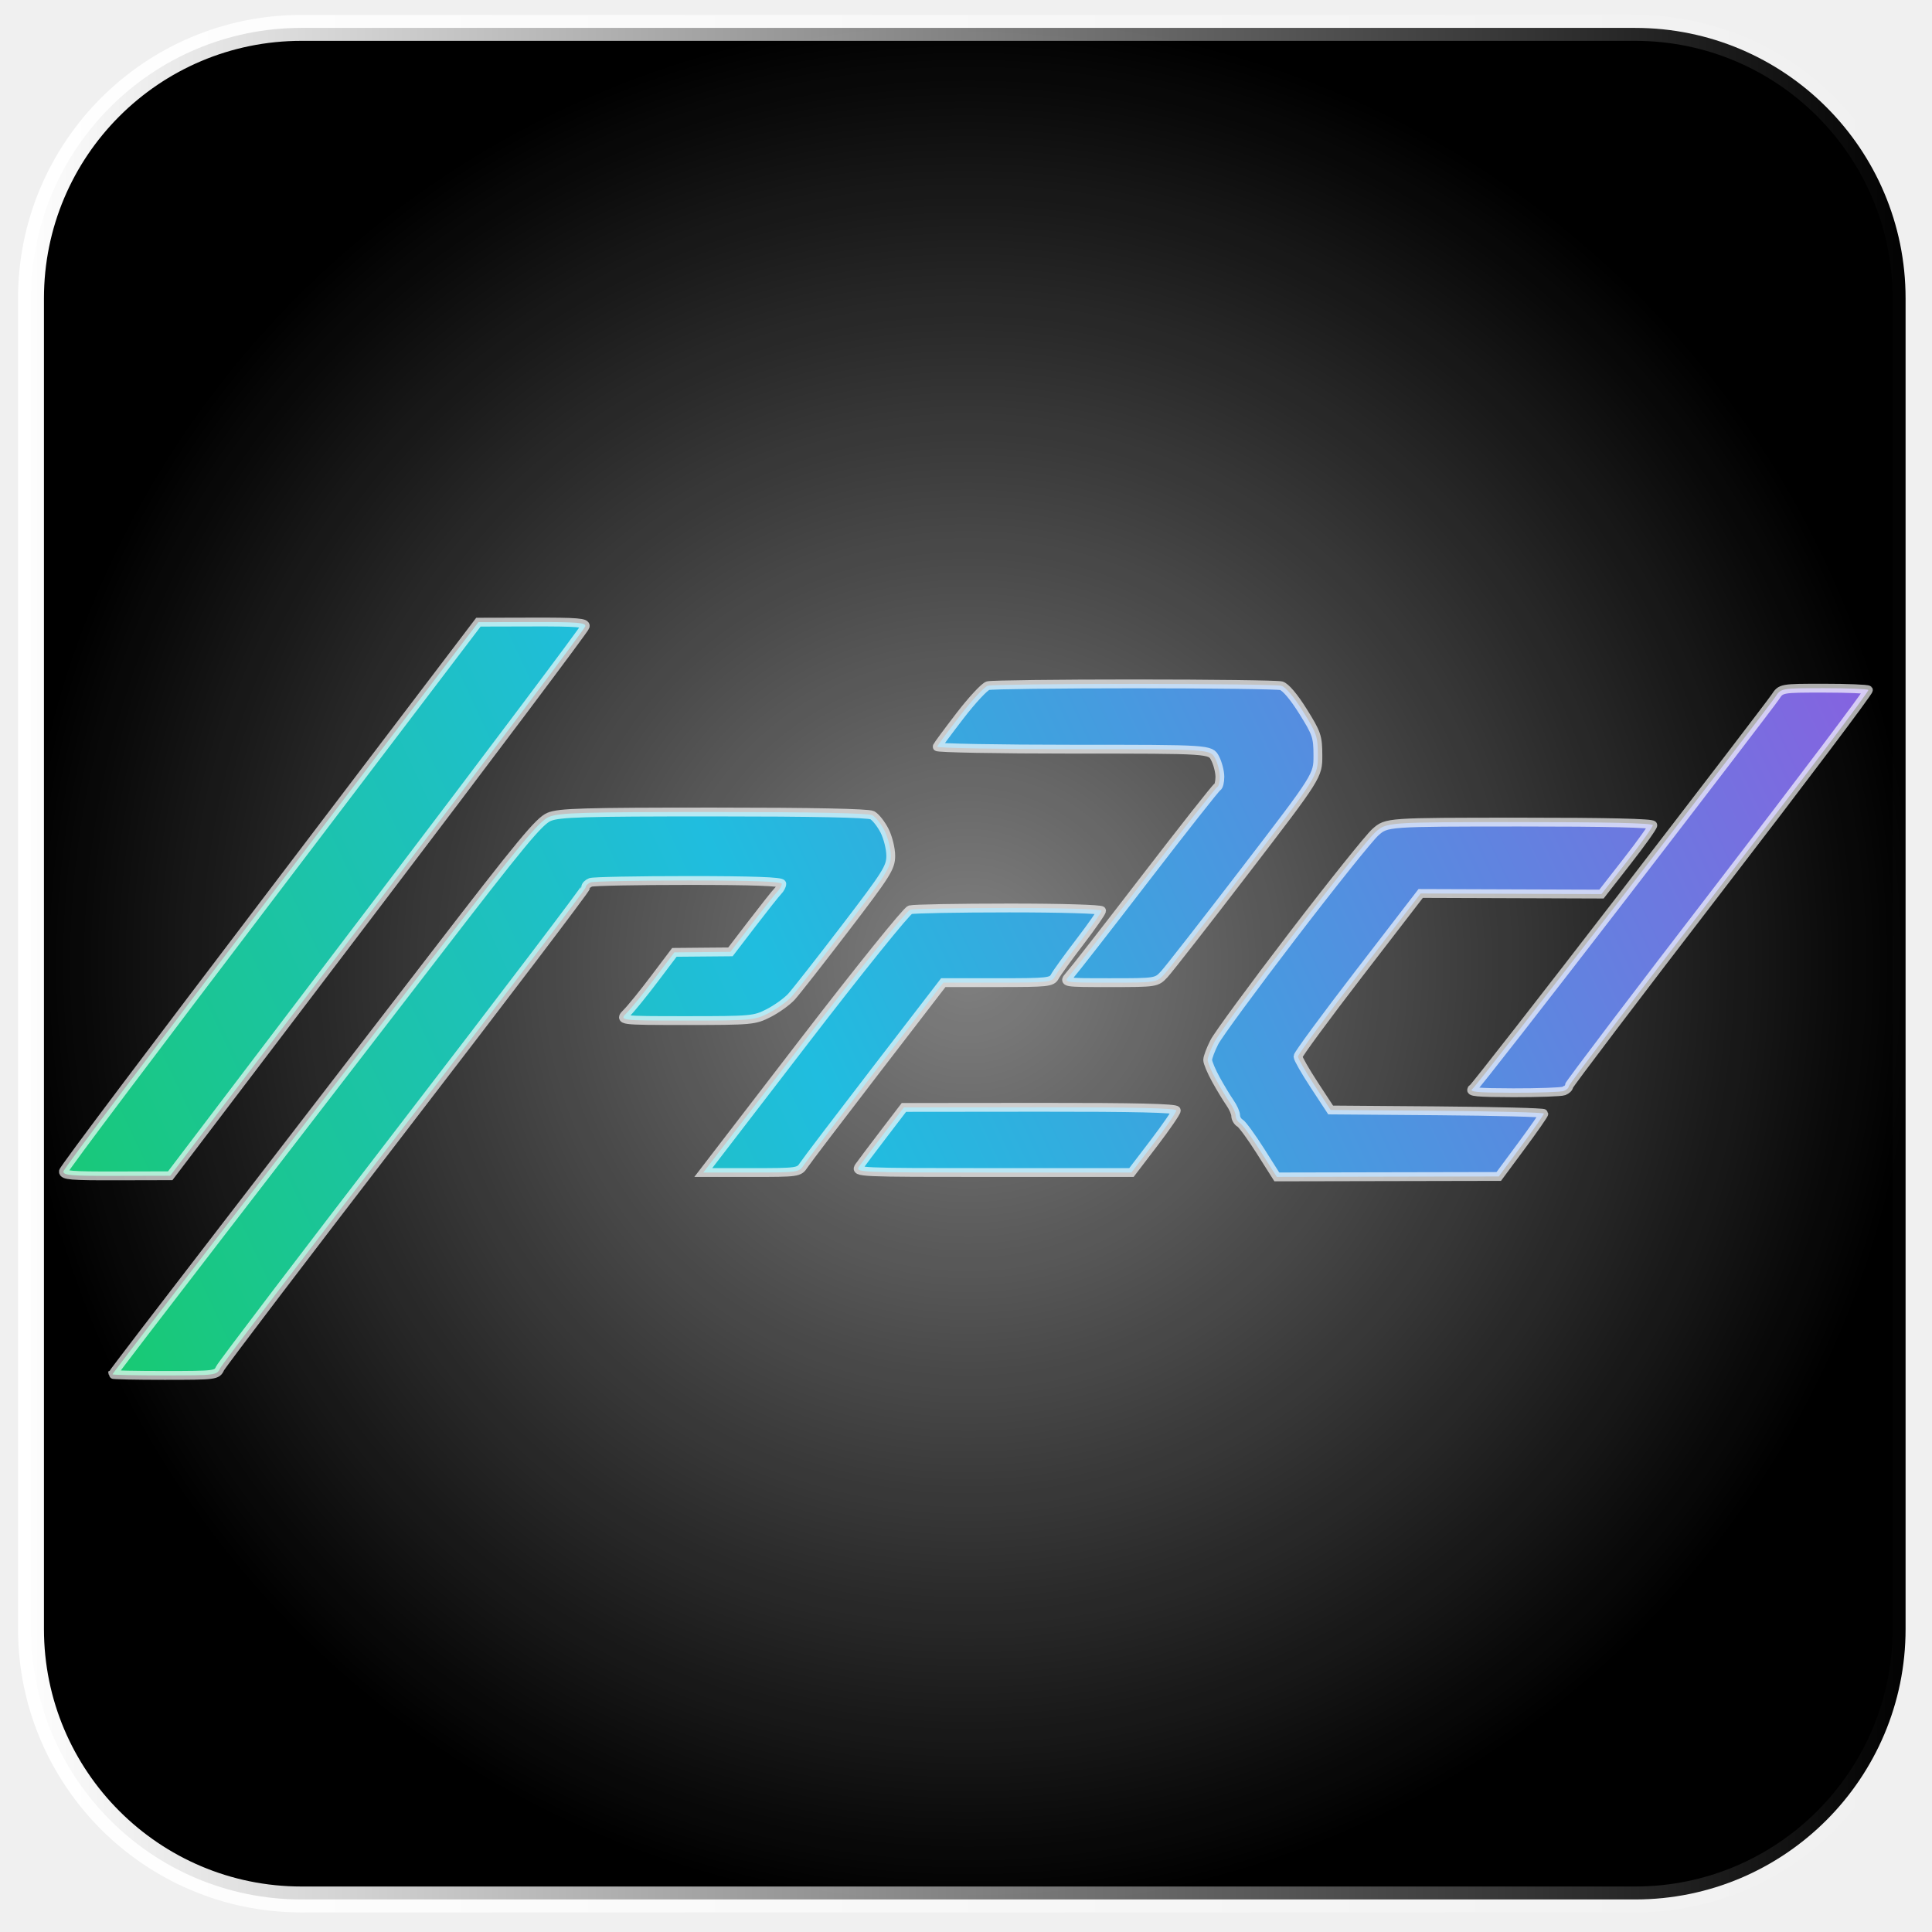
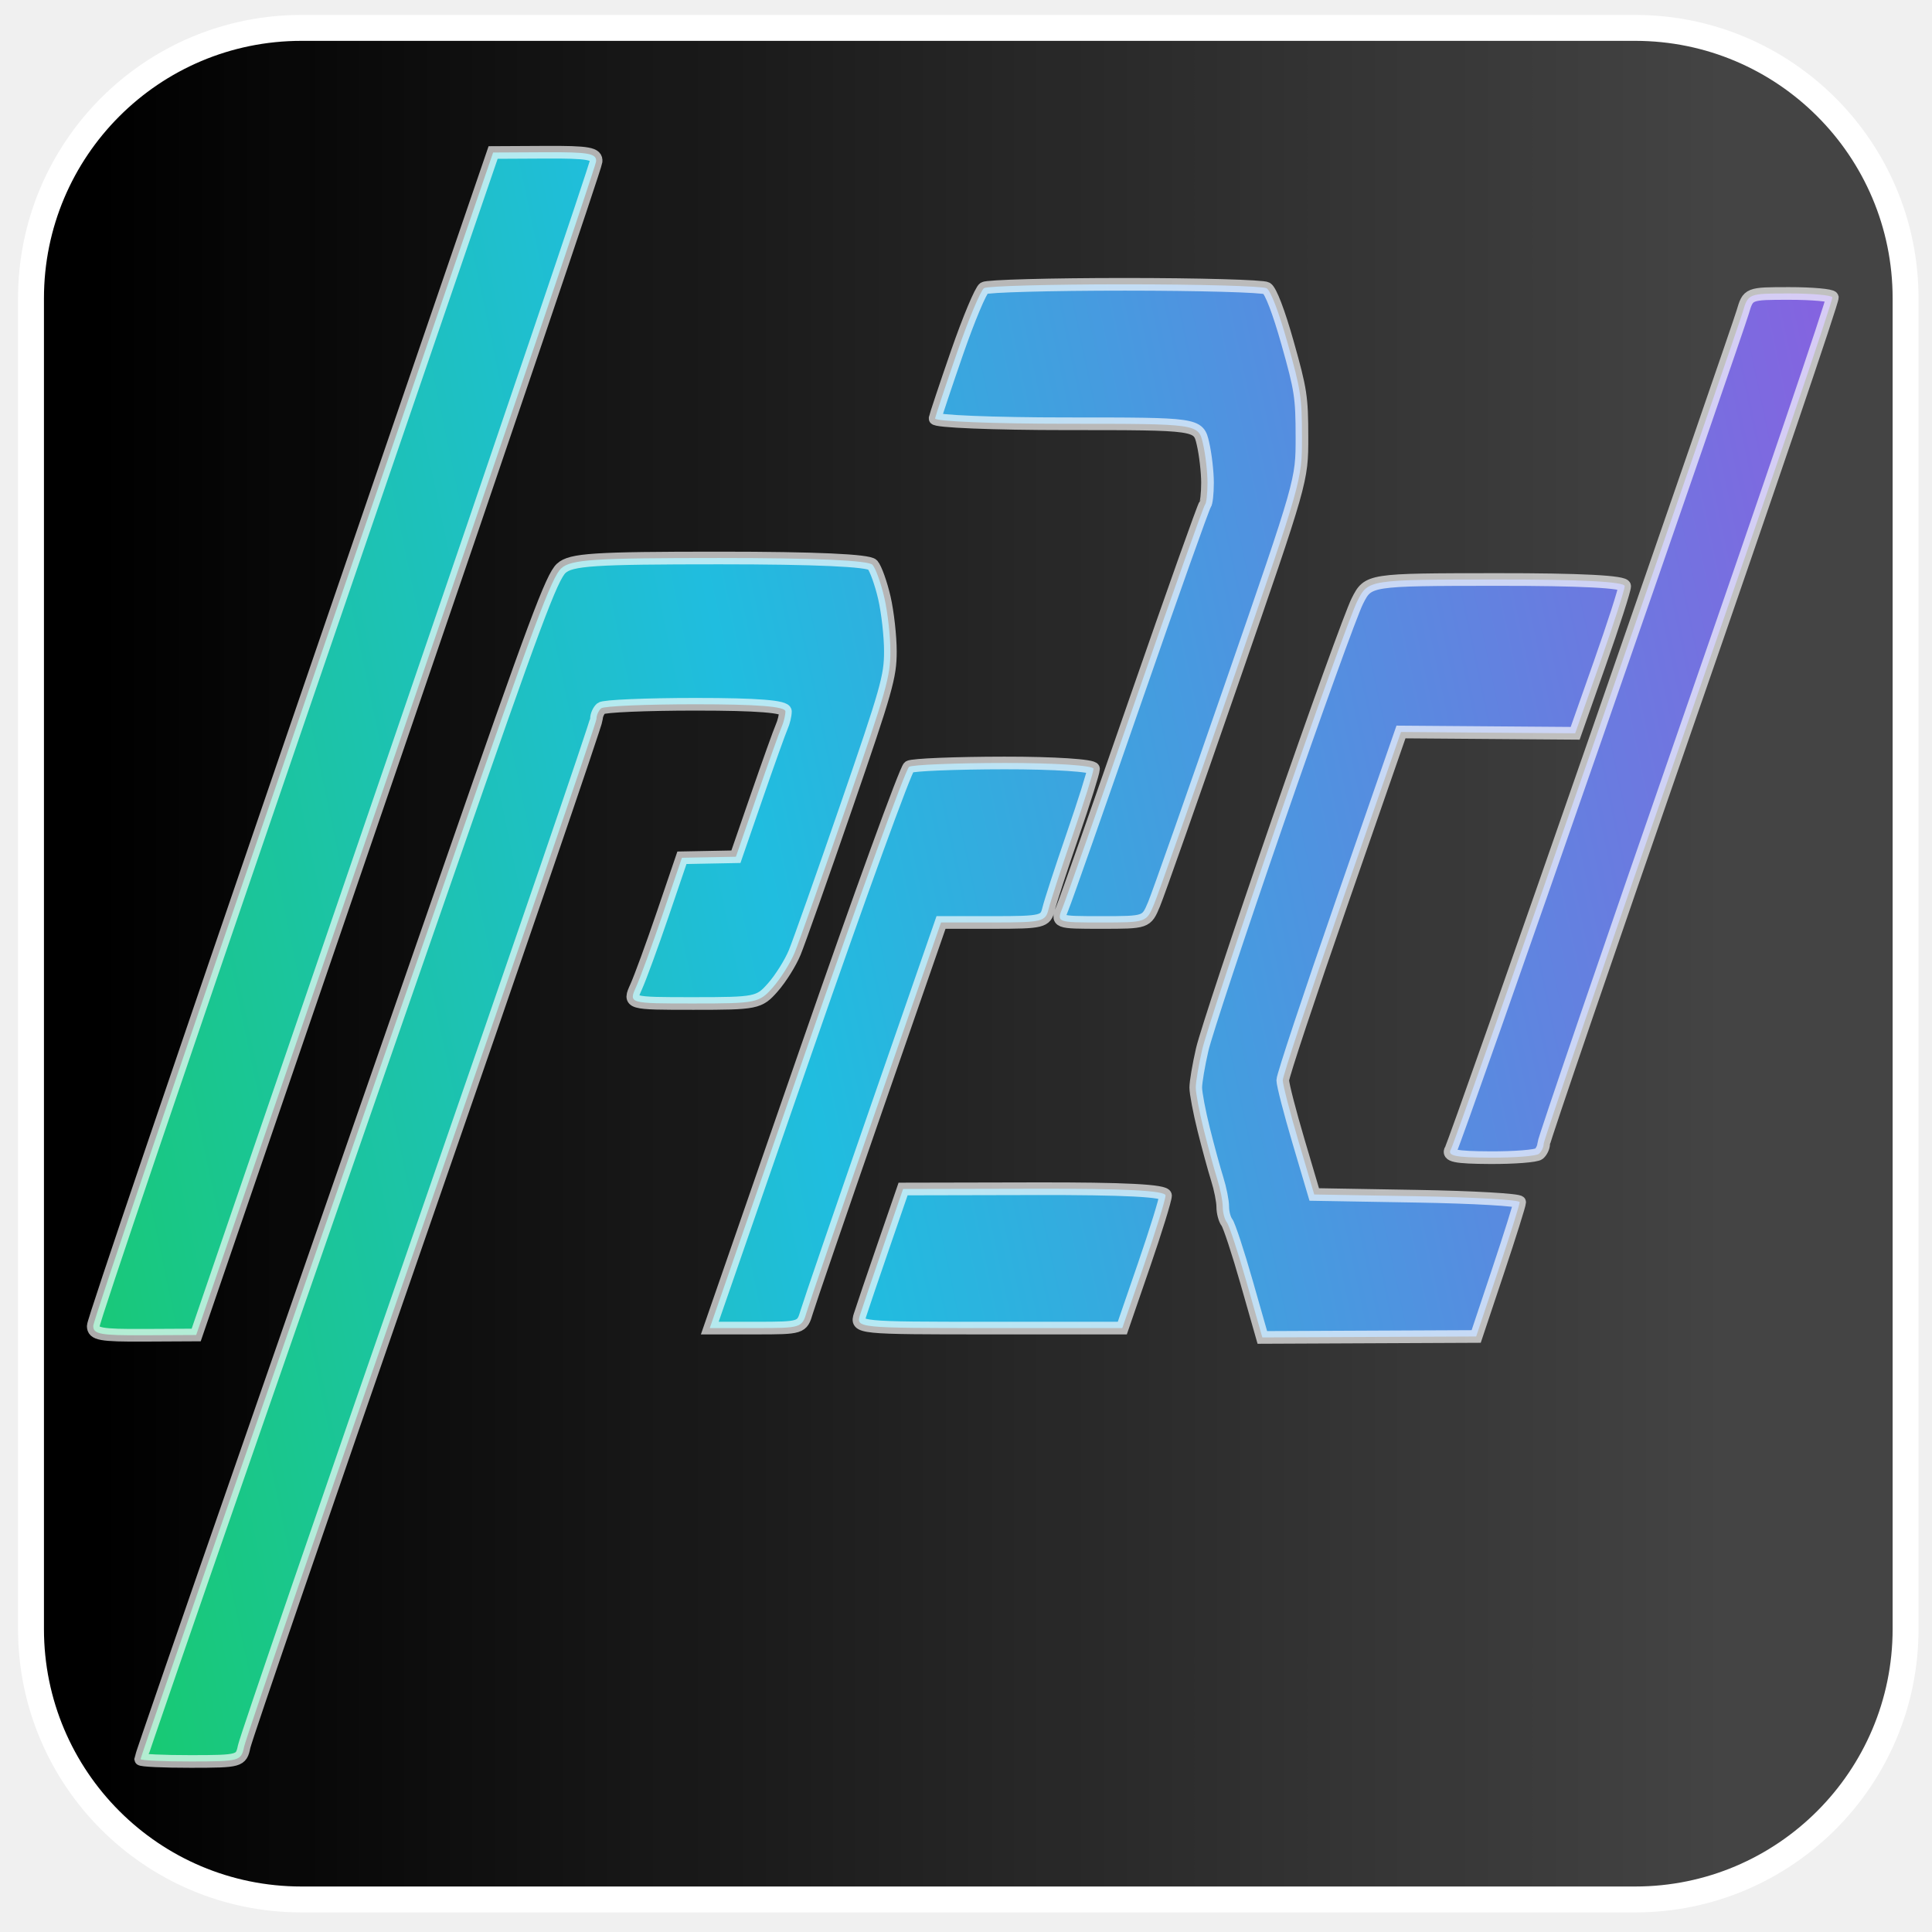
<svg xmlns="http://www.w3.org/2000/svg" xmlns:xlink="http://www.w3.org/1999/xlink" width="205.556mm" height="205.556mm" viewBox="0 0 205.556 205.556" version="1.1" id="svg1" xml:space="preserve">
  <defs id="defs1">
    <linearGradient id="linearGradient3">
-       <stop style="stop-color:#000000;stop-opacity:0.463;" offset="0" id="stop3" />
-       <stop style="stop-color:#000000;stop-opacity:1;" offset="1" id="stop4" />
-     </linearGradient>
-     <linearGradient id="linearGradient1">
-       <stop style="stop-color:#ffffff;stop-opacity:1;" offset="0" id="stop1" />
-       <stop style="stop-color:#ffffff;stop-opacity:0;" offset="1" id="stop2" />
+       <stop style="stop-color:#000000;stop-opacity:1;" offset="0.043" id="stop3" />
+       <stop style="stop-color:#000000;stop-opacity:0.716;" offset="0.903" id="stop4" />
    </linearGradient>
    <linearGradient id="linearGradient5">
      <stop style="stop-color:#11d416;stop-opacity:1;" offset="0" id="stop5" />
      <stop style="stop-color:#20bddf;stop-opacity:1;" offset="0.436" id="stop6" />
      <stop style="stop-color:#b736e1;stop-opacity:1;" offset="0.949" id="stop7" />
    </linearGradient>
-     <linearGradient xlink:href="#linearGradient5" id="linearGradient6" x1="43.018" y1="226.351" x2="375.921" y2="71.116" gradientUnits="userSpaceOnUse" gradientTransform="matrix(0.9388344,0,0,0.9388344,12.50529,72.18516)" />
-     <linearGradient xlink:href="#linearGradient1" id="linearGradient2" x1="1.92" y1="102.531" x2="204.124" y2="102.531" gradientUnits="userSpaceOnUse" />
-     <radialGradient xlink:href="#linearGradient3" id="radialGradient4" cx="103.022" cy="102.531" fx="103.022" fy="102.531" r="101.102" gradientTransform="matrix(1,0,0,0.9984142,0,0.1625906)" gradientUnits="userSpaceOnUse" />
+     <linearGradient xlink:href="#linearGradient5" id="linearGradient6" x1="43.018" y1="226.351" x2="375.921" y2="71.116" gradientUnits="userSpaceOnUse" gradientTransform="matrix(0.904554,0,0,2.00539,19.19066,-91.20284)" />
+     <linearGradient xlink:href="#linearGradient3" id="linearGradient1" x1="1.92" y1="102.531" x2="204.124" y2="102.531" gradientUnits="userSpaceOnUse" />
  </defs>
-   <rect style="fill:url(#radialGradient4);stroke:url(#linearGradient2);stroke-width:2.757;stroke-opacity:1;stroke-dasharray:none" id="rect1" width="199.447" height="199.126" x="3.298" y="2.968" rx="28.776" />
+   <rect style="fill:url(#linearGradient1);stroke:#ffffff;stroke-width:2.757;stroke-opacity:1;stroke-dasharray:none" id="rect1" width="199.447" height="199.126" x="3.298" y="2.968" rx="28.776" />
  <g id="layer1" transform="translate(-101.8748,-105.8233)">
-     <path style="fill:url(#linearGradient6);stroke:#ffffff;stroke-width:0.939;stroke-opacity:0.671" d="m 113.846,252.043 c 0,-0.067 5.218,-6.885 11.595,-15.152 6.377,-8.267 16.549,-21.47 22.604,-29.339 9.289,-12.071 11.205,-14.388 12.259,-14.821 1.07,-0.44 3.575,-0.514 17.493,-0.514 10.546,0 16.468,0.12 16.883,0.342 0.352,0.188 0.938,0.928 1.303,1.643 0.365,0.715 0.663,1.916 0.663,2.669 0,1.253 -0.41,1.904 -4.853,7.714 -2.669,3.49 -5.24,6.769 -5.713,7.287 -0.473,0.518 -1.563,1.3 -2.422,1.739 -1.508,0.769 -1.811,0.797 -8.739,0.797 -7.177,0 -7.177,0 -6.347,-0.83 0.457,-0.457 1.781,-2.09 2.943,-3.629 l 2.113,-2.799 2.981,-0.026 2.981,-0.026 2.318,-3.025 c 1.275,-1.664 2.505,-3.213 2.732,-3.442 0.228,-0.229 0.414,-0.577 0.414,-0.772 0,-0.244 -3.083,-0.355 -9.909,-0.355 -5.45,0 -10.145,0.09 -10.433,0.201 -0.288,0.111 -0.524,0.349 -0.524,0.53 0,0.181 -8.675,11.604 -19.278,25.384 -10.603,13.78 -19.433,25.39 -19.624,25.798 -0.338,0.726 -0.471,0.743 -5.894,0.745 -3.051,0.002 -5.548,-0.052 -5.548,-0.118 z m -5.227,-21.573 c 0,-0.268 10.018,-13.52 22.132,-29.463 l 22.025,-28.987 5.737,-0.014 c 4.828,-0.012 5.721,0.062 5.63,0.463 -0.059,0.262 -10.018,13.521 -22.132,29.463 l -22.025,28.986 -5.737,0.013 c -4.823,0.011 -5.63,-0.053 -5.63,-0.463 z m 78.755,-13.779 c 5.906,-7.683 10.969,-13.968 11.336,-14.071 0.364,-0.103 5.096,-0.19 10.516,-0.192 5.511,-0.003 9.853,0.125 9.853,0.289 0,0.161 -1.037,1.651 -2.305,3.309 -1.268,1.659 -2.465,3.315 -2.661,3.681 -0.336,0.627 -0.687,0.665 -6.116,0.665 h -5.76 l -7.155,9.299 c -3.935,5.115 -7.391,9.66 -7.68,10.102 -0.518,0.791 -0.596,0.802 -5.613,0.802 h -5.088 z m 5.913,13.239 c 0.25,-0.355 1.423,-1.913 2.607,-3.464 l 2.153,-2.818 14.49,-0.014 c 10.027,-0.01 14.49,0.094 14.49,0.338 0,0.194 -1.074,1.759 -2.386,3.478 l -2.386,3.125 h -14.711 c -14.514,0 -14.705,-0.009 -14.257,-0.645 z m 42.703,-1.622 c -0.951,-1.503 -1.935,-2.852 -2.186,-2.997 -0.251,-0.146 -0.457,-0.495 -0.457,-0.777 0,-0.282 -0.277,-0.908 -0.615,-1.391 -0.338,-0.484 -1.009,-1.592 -1.49,-2.464 -0.481,-0.872 -0.875,-1.809 -0.875,-2.083 0,-0.274 0.32,-1.126 0.711,-1.893 0.391,-0.767 4.134,-5.866 8.319,-11.33 4.184,-5.465 8.15,-10.418 8.811,-11.007 1.203,-1.071 1.203,-1.071 15.362,-1.076 9.312,-0.003 14.159,0.11 14.159,0.329 0,0.184 -1.23,1.909 -2.732,3.833 l -2.732,3.498 -9.618,-0.033 -9.618,-0.033 -6.528,8.478 c -3.59,4.663 -6.527,8.654 -6.527,8.869 5.7e-4,0.215 0.783,1.583 1.739,3.04 l 1.738,2.65 11.344,0.087 c 6.239,0.048 11.344,0.18 11.344,0.294 0,0.114 -1.081,1.666 -2.401,3.449 l -2.401,3.242 -11.807,0.024 -11.807,0.024 z m 22.551,-6.635 c 0.285,-0.222 7.514,-9.485 16.063,-20.585 8.549,-11.1 15.82,-20.601 16.156,-21.114 0.612,-0.932 0.612,-0.932 5.161,-0.932 2.502,0 4.635,0.086 4.74,0.191 0.105,0.105 -7.024,9.567 -15.842,21.027 -8.818,11.46 -16.033,20.971 -16.033,21.136 0,0.165 -0.236,0.39 -0.524,0.501 -0.288,0.111 -2.71,0.196 -5.382,0.191 -3.884,-0.009 -4.754,-0.091 -4.339,-0.414 z m -42.874,-12.046 c 0.373,-0.41 4.002,-5.067 8.064,-10.35 4.062,-5.283 7.509,-9.654 7.659,-9.715 0.151,-0.061 0.274,-0.552 0.274,-1.093 0,-0.54 -0.227,-1.422 -0.505,-1.96 -0.505,-0.977 -0.505,-0.977 -15.097,-0.977 -8.026,0 -14.542,-0.12 -14.482,-0.266 0.061,-0.146 1.154,-1.624 2.429,-3.283 1.275,-1.659 2.616,-3.103 2.981,-3.207 0.364,-0.105 7.369,-0.19 15.566,-0.19 8.197,0 15.234,0.088 15.637,0.197 0.449,0.12 1.346,1.177 2.315,2.728 1.466,2.346 1.582,2.69 1.585,4.691 0.004,2.16 0.004,2.16 -7.741,12.254 -4.26,5.552 -8.125,10.505 -8.59,11.006 -0.845,0.911 -0.845,0.911 -5.809,0.911 -4.964,0 -4.964,0 -4.286,-0.745 z" id="path5" />
+     <path style="fill:url(#linearGradient6);stroke:#ffffff;stroke-width:1.347;stroke-opacity:0.671" d="m 116.831,292.981 c 0,-0.142 5.027,-14.707 11.171,-32.366 6.144,-17.659 15.945,-45.86 21.779,-62.669 8.95,-25.784 10.796,-30.733 11.811,-31.659 1.031,-0.94 3.444,-1.097 16.854,-1.097 10.161,0 15.867,0.256 16.267,0.731 0.339,0.402 0.904,1.981 1.255,3.509 0.352,1.528 0.639,4.093 0.639,5.701 0,2.676 -0.395,4.068 -4.676,16.477 -2.572,7.454 -5.049,14.459 -5.505,15.565 -0.456,1.106 -1.506,2.778 -2.334,3.714 -1.453,1.644 -1.745,1.703 -8.42,1.703 -6.915,0 -6.915,0 -6.115,-1.773 0.44,-0.975 1.716,-4.464 2.836,-7.752 l 2.036,-5.979 2.872,-0.055 2.872,-0.055 2.234,-6.462 c 1.229,-3.554 2.413,-6.863 2.633,-7.353 0.219,-0.49 0.399,-1.232 0.399,-1.649 0,-0.522 -2.971,-0.758 -9.547,-0.758 -5.251,0 -9.774,0.193 -10.052,0.429 -0.278,0.236 -0.505,0.745 -0.505,1.132 0,0.386 -8.358,24.786 -18.574,54.222 -10.216,29.436 -18.724,54.233 -18.907,55.106 -0.326,1.55 -0.454,1.586 -5.678,1.592 -2.94,0.004 -5.345,-0.111 -5.345,-0.253 z m -5.036,-46.081 c 0,-0.573 9.652,-28.88 21.324,-62.934 l 21.221,-61.917 5.528,-0.029 c 4.651,-0.025 5.512,0.132 5.425,0.99 -0.057,0.56 -9.652,28.881 -21.324,62.935 l -21.221,61.916 -5.528,0.028 c -4.647,0.024 -5.425,-0.112 -5.425,-0.989 z m 75.88,-29.432 c 5.691,-16.411 10.569,-29.835 10.922,-30.057 0.351,-0.221 4.91,-0.405 10.132,-0.411 5.31,-0.007 9.493,0.267 9.493,0.618 0,0.345 -0.999,3.526 -2.221,7.069 -1.222,3.543 -2.375,7.081 -2.564,7.862 -0.323,1.339 -0.662,1.421 -5.892,1.421 h -5.549 l -6.893,19.864 c -3.791,10.925 -7.121,20.635 -7.4,21.577 -0.499,1.69 -0.574,1.714 -5.408,1.714 h -4.902 z m 5.698,28.278 c 0.241,-0.758 1.371,-4.087 2.512,-7.398 l 2.074,-6.02 13.961,-0.03 c 9.661,-0.021 13.961,0.202 13.961,0.723 0,0.414 -1.035,3.757 -2.299,7.428 l -2.299,6.676 h -14.174 c -13.984,0 -14.168,-0.019 -13.736,-1.378 z m 41.144,-3.465 c -0.916,-3.21 -1.864,-6.091 -2.106,-6.402 -0.242,-0.311 -0.44,-1.058 -0.44,-1.659 0,-0.602 -0.267,-1.939 -0.593,-2.972 -0.326,-1.033 -0.972,-3.401 -1.436,-5.263 -0.464,-1.862 -0.843,-3.864 -0.843,-4.45 0,-0.585 0.308,-2.405 0.685,-4.043 0.377,-1.638 3.983,-12.529 8.015,-24.202 4.032,-11.673 7.852,-22.254 8.49,-23.512 1.159,-2.289 1.159,-2.289 14.801,-2.299 8.972,-0.007 13.642,0.234 13.642,0.704 0,0.393 -1.185,4.077 -2.633,8.187 l -2.633,7.473 -9.267,-0.07 -9.267,-0.07 -6.289,18.11 c -3.459,9.96 -6.289,18.485 -6.288,18.944 5.5e-4,0.459 0.754,3.381 1.675,6.494 l 1.674,5.66 10.929,0.186 c 6.011,0.102 10.929,0.385 10.929,0.629 0,0.244 -1.041,3.559 -2.314,7.367 l -2.314,6.925 -11.376,0.051 -11.376,0.051 z m 21.727,-14.172 c 0.275,-0.474 7.239,-20.261 15.477,-43.971 8.237,-23.71 15.242,-44.005 15.566,-45.1 0.59,-1.991 0.59,-1.991 4.973,-1.991 2.411,0 4.466,0.183 4.567,0.408 0.101,0.224 -6.768,20.436 -15.264,44.915 -8.496,24.479 -15.448,44.795 -15.448,45.147 0,0.352 -0.227,0.833 -0.505,1.069 -0.278,0.236 -2.611,0.419 -5.186,0.407 -3.742,-0.019 -4.58,-0.195 -4.181,-0.884 z m -41.309,-25.732 c 0.359,-0.875 3.856,-10.824 7.769,-22.108 3.914,-11.284 7.235,-20.622 7.38,-20.752 0.145,-0.13 0.264,-1.18 0.264,-2.334 0,-1.154 -0.219,-3.038 -0.487,-4.186 -0.487,-2.087 -0.487,-2.087 -14.546,-2.087 -7.732,0 -14.011,-0.256 -13.953,-0.568 0.059,-0.312 1.112,-3.468 2.34,-7.012 1.229,-3.544 2.521,-6.627 2.872,-6.851 0.351,-0.224 7.1,-0.406 14.998,-0.406 7.898,0 14.678,0.189 15.066,0.42 0.433,0.257 1.297,2.515 2.23,5.827 1.412,5.01 1.524,5.746 1.528,10.02 0.004,4.613 0.004,4.613 -7.459,26.176 -4.104,11.859 -7.829,22.438 -8.277,23.508 -0.815,1.946 -0.815,1.946 -5.597,1.946 -4.783,0 -4.783,0 -4.129,-1.592 z" id="path5" />
  </g>
</svg>
